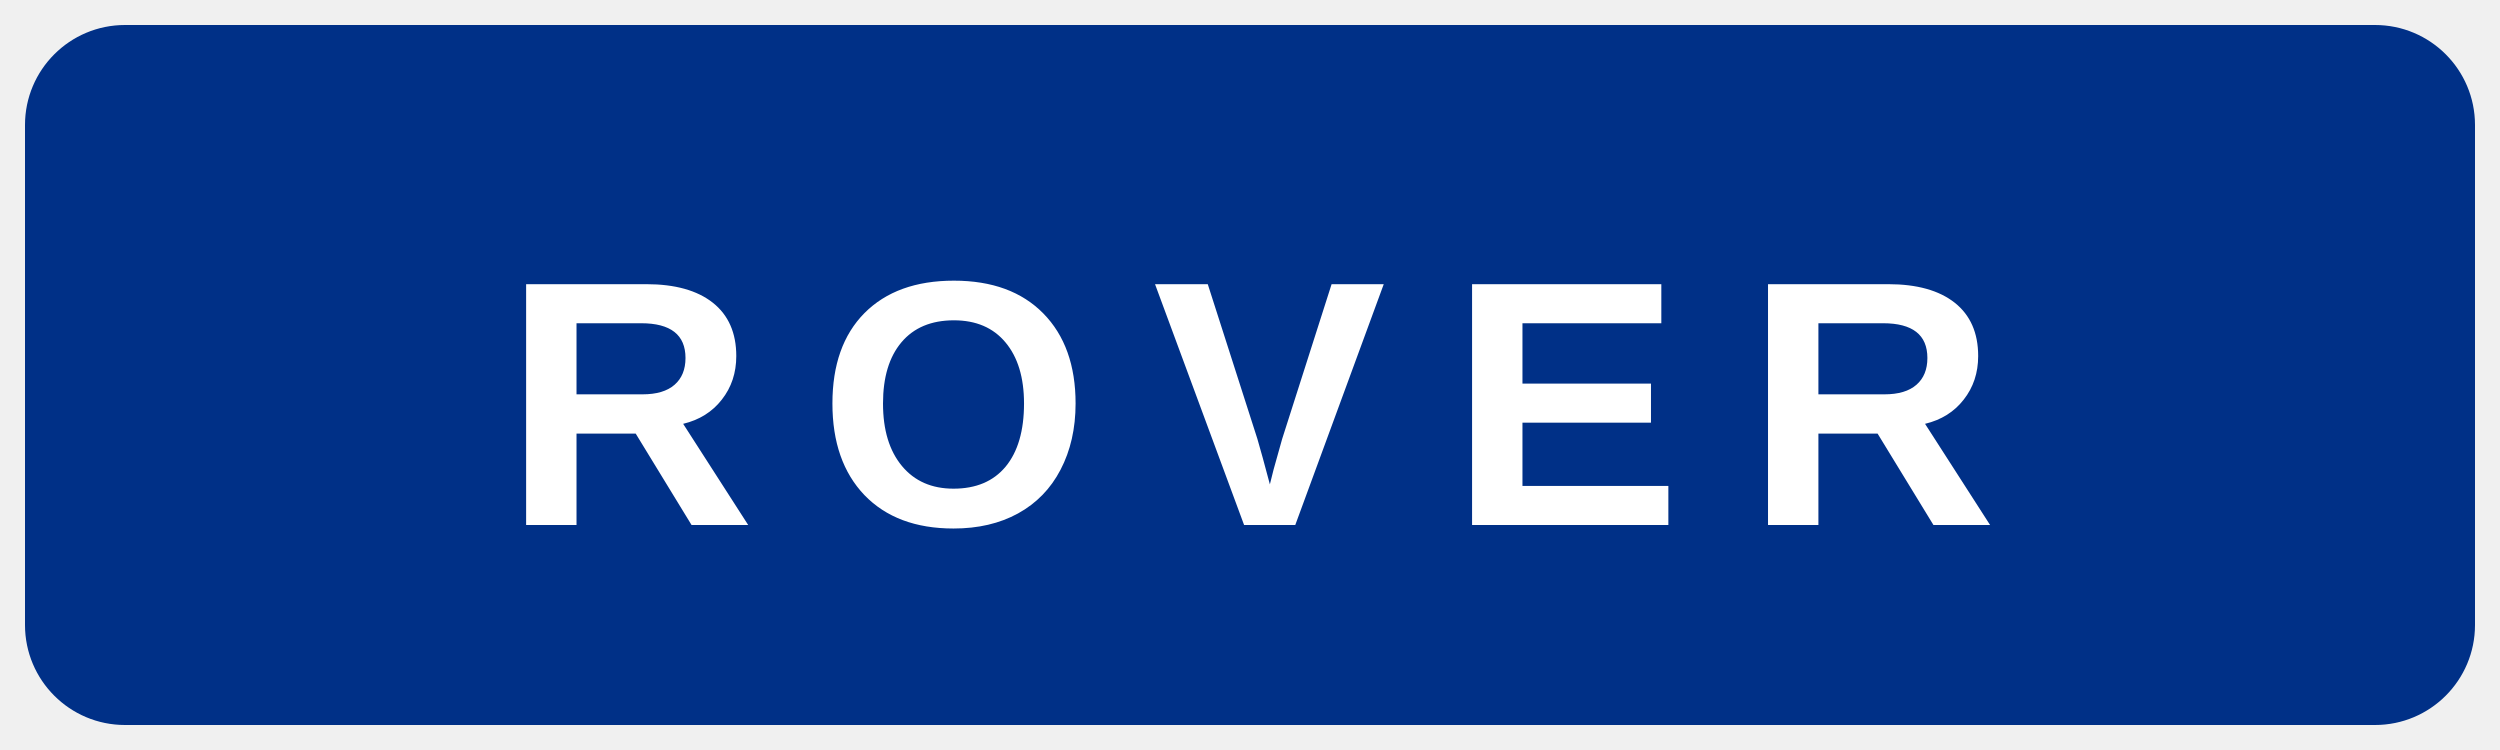
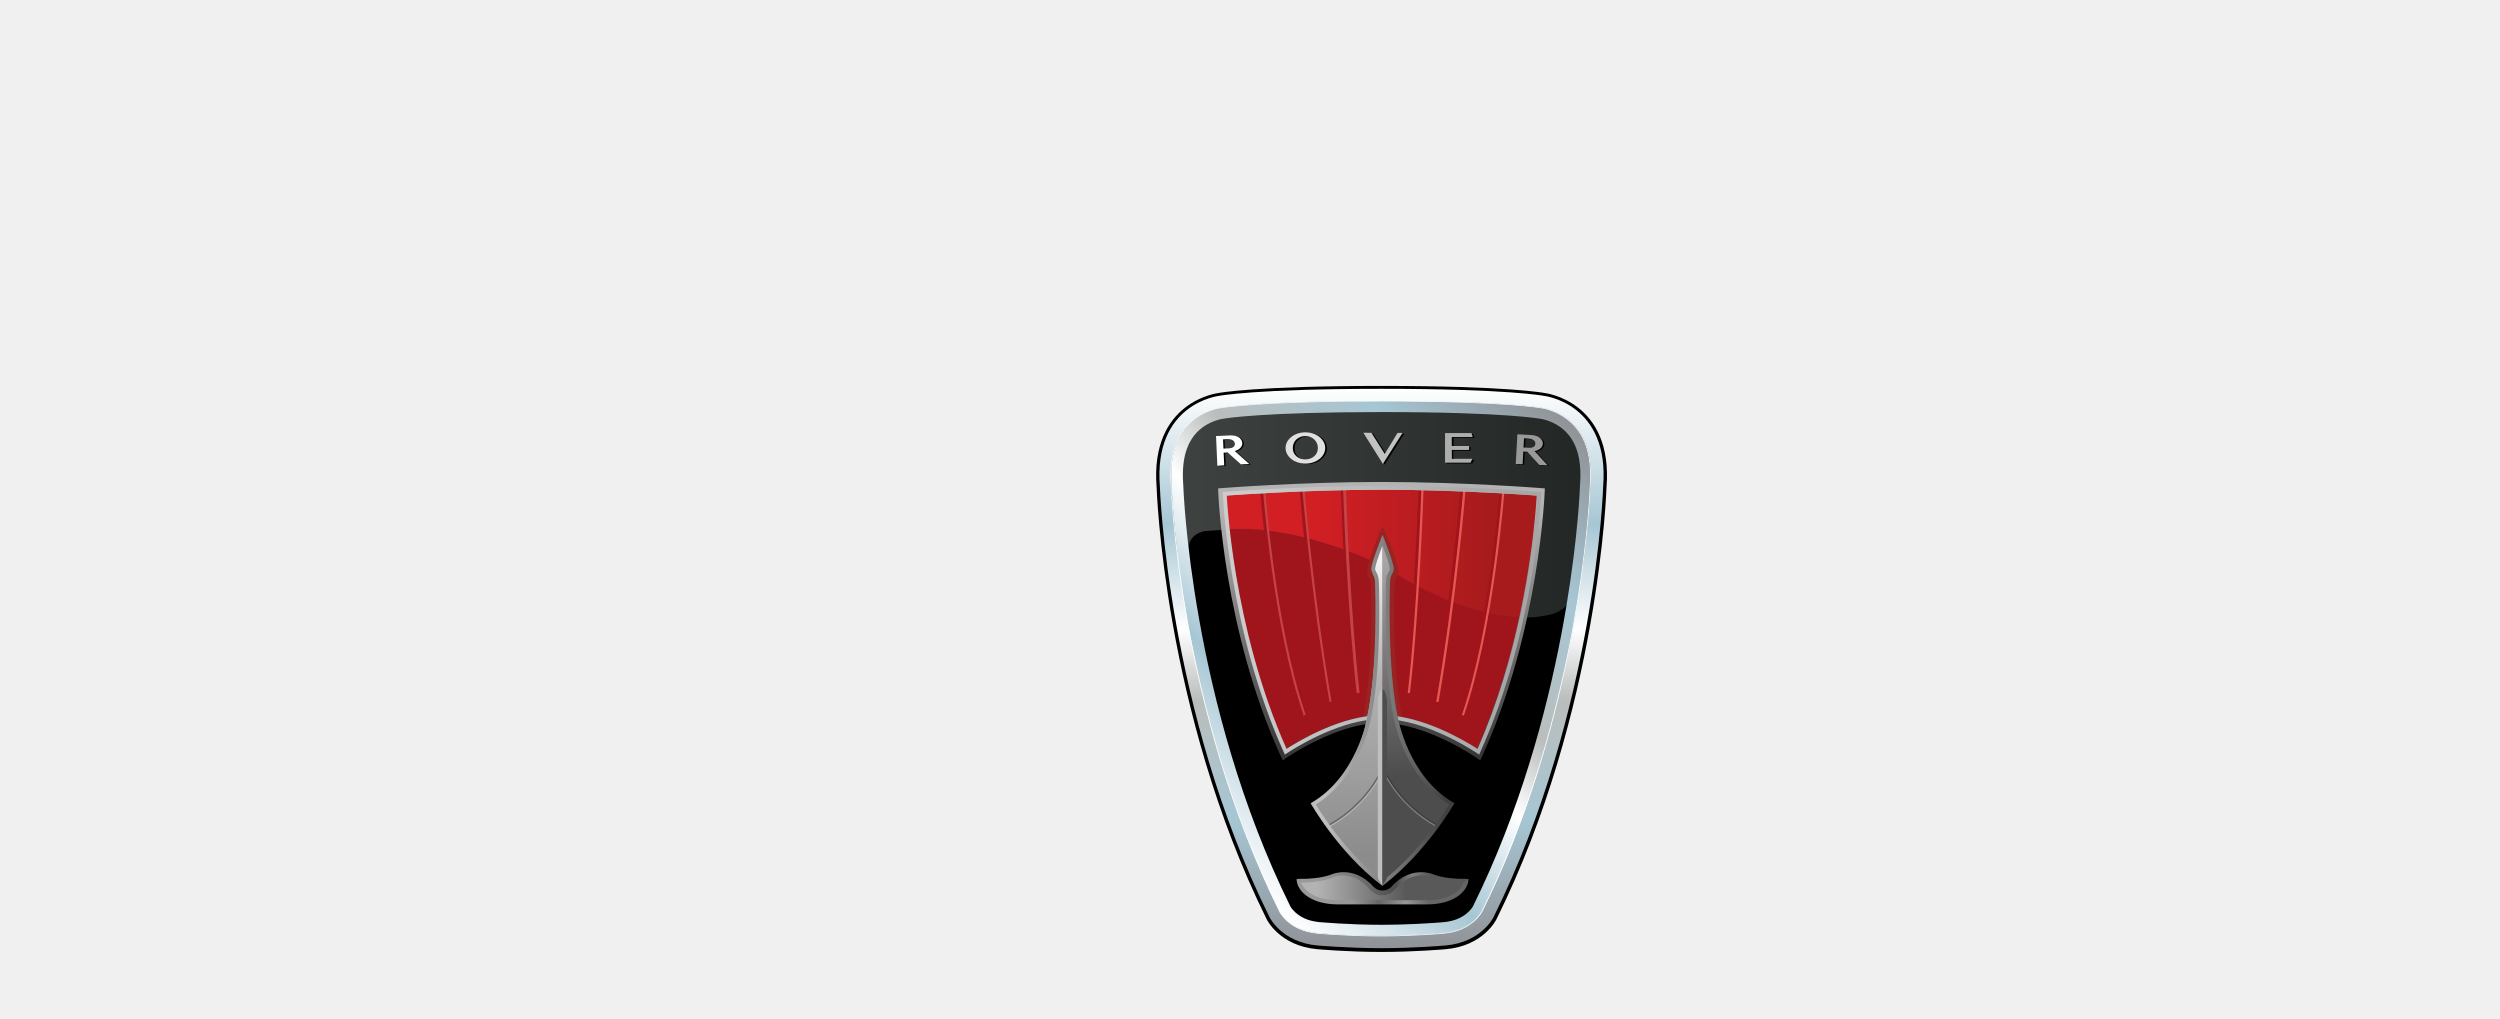
- <svg xmlns="http://www.w3.org/2000/svg" viewBox="0 0 200 60">
-   <rect width="196" height="56" x="2" y="2" fill="#003087" rx="8" />
-   <text x="100" y="42" fill="#fff" font-family="Arial,sans-serif" font-size="28" font-weight="700" letter-spacing="5" text-anchor="middle">ROVER</text>
+ <svg xmlns="http://www.w3.org/2000/svg" xmlns:xlink="http://www.w3.org/1999/xlink" viewBox="-700.367 -233.779 1514.461 616.749">
+   <linearGradient id="b" x1="7.438" x2="268.188" y1="73.2" y2="73.2" gradientUnits="userSpaceOnUse">
+     <stop offset=".06" stop-color="#3d4140" />
+     <stop offset=".945" stop-color="#232726" />
+   </linearGradient>
+   <linearGradient id="c" x1="40.053" x2="233.096" y1="100.107" y2="100.107" gradientUnits="userSpaceOnUse">
+     <stop offset=".286" stop-color="#d21f24" />
+     <stop offset=".83" stop-color="#a81b1d" />
+   </linearGradient>
+   <linearGradient id="d" x1="136.5" x2="136.5" y1="226.884" y2="58.198" gradientUnits="userSpaceOnUse">
+     <stop offset="0" stop-color="#333" />
+     <stop offset=".896" stop-color="#b3b3b3" />
+   </linearGradient>
+   <linearGradient id="e" x1="40.319" x2="233.356" y1="141.953" y2="141.953" gradientUnits="userSpaceOnUse">
+     <stop offset=".055" stop-color="#ccc" />
+     <stop offset=".896" stop-color="#a6a6a6" />
+   </linearGradient>
+   <linearGradient id="f" x1="161.639" x2="125.775" y1="296.726" y2="93.334" gradientUnits="userSpaceOnUse">
+     <stop offset=".302" stop-color="#4d4d4d" />
+     <stop offset=".692" stop-color="gray" />
+     <stop offset=".929" stop-color="#a6a6a6" />
+   </linearGradient>
+   <linearGradient id="g" x1="116.22" x2="116.22" y1="301.017" y2="91.341" gradientUnits="userSpaceOnUse">
+     <stop offset=".082" stop-color="#8c8c8c" />
+     <stop offset=".593" stop-color="#b3b3b3" />
+     <stop offset=".934" stop-color="#f2f2f2" />
+   </linearGradient>
+   <linearGradient id="i" x1="180.714" x2="93.609" y1="196.618" y2="196.618" gradientUnits="userSpaceOnUse">
+     <stop offset=".06" stop-color="#404040" />
+     <stop offset=".901" stop-color="#bfbfbf" />
+   </linearGradient>
+   <linearGradient id="a">
+     <stop offset="0" stop-color="#fff" />
+     <stop offset=".242" stop-color="#a6c6d4" />
+     <stop offset=".429" stop-color="#fff" />
+     <stop offset=".555" stop-color="#babebc" />
+     <stop offset=".769" stop-color="#a6c6d4" />
+     <stop offset="1" stop-color="#909397" />
+   </linearGradient>
+   <linearGradient xlink:href="#a" id="j" x1="136.538" x2="136.538" y1="1.764" y2="340.615" gradientUnits="userSpaceOnUse" />
+   <linearGradient xlink:href="#a" id="k" x1="17.743" x2="254.755" y1="262.229" y2="25.217" gradientUnits="userSpaceOnUse" />
+   <linearGradient id="l" x1="84.661" x2="189.7" y1="304.988" y2="304.988" gradientUnits="userSpaceOnUse">
+     <stop offset=".324" stop-color="#999" />
+     <stop offset=".478" stop-color="#666" />
+     <stop offset=".632" stop-color="#999" />
+     <stop offset=".769" stop-color="#666" />
+   </linearGradient>
+   <linearGradient id="m" x1="84.661" x2="189.7" y1="301.607" y2="301.607" gradientUnits="userSpaceOnUse">
+     <stop offset=".132" stop-color="#999" />
+     <stop offset=".577" stop-color="#4d4d4d" />
+     <stop offset=".67" stop-color="gray" />
+     <stop offset=".769" stop-color="#595959" />
+   </linearGradient>
+   <linearGradient id="n" x1="87.839" x2="186.266" y1="304.05" y2="304.05" gradientUnits="userSpaceOnUse">
+     <stop offset=".093" stop-color="#b3b3b3" />
+     <stop offset=".643" stop-color="#595959" />
+   </linearGradient>
+   <path d="m261.498 57.924-.028.345-.006.354-.061 1.393c-.583 14.737-8.263 143.481-67.023 262.063-.229.398-1.625 2.613-4.336 4.717-2.849 2.16-6.939 4.42-14.053 5.053-.06.01-1.13.105-3.169.254-6.118.463-20.49 1.393-35.51 1.393h-.055c-10.005 0-19.744-.414-26.92-.818-3.593-.221-6.547-.42-8.593-.574-2.039-.148-3.108-.244-3.114-.244-8.12-.746-12.368-3.535-15.188-5.969a18 18 0 0 1-2.81-3.129 9 9 0 0 1-.448-.697c-31.283-63.217-48.172-129.357-57.099-179.541-4.482-25.104-6.976-46.202-8.352-60.969A533 533 0 0 1 13.4 64.453a342 342 0 0 1-.237-4.436 112 112 0 0 1-.051-1.393l-.012-.36-.031-.351a77 77 0 0 1-.252-6.048c.018-9.4 1.882-15.691 4.219-20.246 3.509-6.741 8.478-10.265 13.02-12.463 2.24-1.06 4.291-1.7 5.663-2.038a25 25 0 0 1 1.47-.314c.075-.017.135-.029.166-.034l.48-.049.595-.117c1.418-.254 25.158-4.134 98.566-4.123h.58c39.148 0 64.167 1.09 79.209 2.157 7.52.539 12.554 1.06 15.605 1.444 1.527.185 2.56.337 3.16.428.298.047.489.083.592.094l.596.117.463.049c.031.005.074.011.157.028 1.33.185 8.046 1.742 13.452 6.38 2.754 2.323 5.314 5.326 7.356 9.745 2.017 4.431 3.566 10.414 3.572 18.943a72 72 0 0 1-.24 6.058" />
+   <path d="m260.279 57.498-.028.343-.009.356-.057 1.405c-.581 14.731-8.264 143.479-67.027 262.052-.226.404-1.612 2.611-4.333 4.723-2.852 2.16-6.938 4.41-14.049 5.057-.066.006-1.133.096-3.173.25-6.12.463-20.493 1.393-35.513 1.387h-.054c-10 0-19.741-.404-26.915-.824a519 519 0 0 1-8.592-.562c-2.043-.154-3.118-.244-3.118-.244-8.123-.746-12.37-3.535-15.188-5.963a18.5 18.5 0 0 1-2.809-3.135c-.246-.355-.397-.604-.452-.693-31.282-63.227-48.167-129.361-57.096-179.545-4.479-25.104-6.979-46.207-8.352-60.969-.689-7.387-1.099-13.18-1.333-17.107a417 417 0 0 1-.237-4.425c-.043-.984-.054-1.405-.054-1.405l-.012-.362-.028-.343a77 77 0 0 1-.249-6.048c.017-9.4 1.876-15.691 4.216-20.246 3.51-6.736 8.48-10.272 13.017-12.463a30.7 30.7 0 0 1 5.666-2.038 29 29 0 0 1 1.47-.32c.074-.006.129-.017.169-.023l.475-.054.601-.111c1.416-.261 25.156-4.142 98.561-4.135h.581c39.153 0 64.172 1.102 79.211 2.168 7.522.532 12.554 1.06 15.603 1.433 1.527.19 2.561.343 3.164.432.294.047.491.083.58.102l.604.111.469.054c.029.006.077.006.157.023 1.327.185 8.041 1.742 13.449 6.38 2.755 2.322 5.312 5.326 7.354 9.75 2.022 4.419 3.569 10.408 3.575 18.938a75 75 0 0 1-.244 6.051" />
+   <path fill="#a0141c" d="M195.879 223.128s-30.945-21.529-58.521-21.529h-.672c-27.576 0-58.515 21.529-58.515 21.529C43.528 147.119 40.502 64.057 40.502 64.057s47.085-3.703 95.511-3.703h2.02c48.43 0 95.512 3.703 95.512 3.703s-3.026 83.062-37.666 159.071" />
+   <path fill="url(#b)" d="M252.205 126.097c-2.202 9.78-12.293 12.114-12.293 12.114-39.769 10.946-93.695-24.18-93.695-24.18-25.565-15.536-58.515-22.869-58.515-22.869-19.604-4.514-34.314-5.194-45.144-4.176l-12.765.937s-11.286.954-10.502 13.725l-6.25.059-5.603-39.8 1.45-31.952L29.402 12.13l39.351-6.054 74.772 4.604 80.938-1.914s30.267 10.987 31.617 11.432c1.347.456 12.107 29.263 12.107 29.263l-8.072 55.375z" />
+   <path fill="url(#c)" d="M135.565 59.886c-48.427 0-95.512 3.696-95.512 3.696s.24 12.38 1.35 23.451l.704-.047c10.834-1.019 25.544-.338 45.146 4.176 0 0 32.949 7.333 58.518 22.869 0 0 40.909 26.645 77.746 26.294 8.473-40.668 9.579-76.743 9.579-76.743s-47.079-3.696-95.512-3.696z" />
+   <path fill="#982321" d="M149.577 203.578c-.18-.803-.252-1.229-.258-1.229l-.025-.115c-4.316-19.371-5.134-47.681-5.128-65.297 0-9.787.243-16.267.243-16.291.011-1.771.306-2.86.549-3.501.123-.308.226-.509.286-.598l-.012-.011.221-.314c1.27-2.168 1.221-4.087 1.241-4.331-.034-1.58-.498-3.186-1.113-5.301-1.867-6.157-5.525-15.172-5.895-16.09l-2.62-5.627-2.405 5.71-.02.059c-.212.515-1.914 4.739-3.573 9.276-.826 2.267-1.642 4.618-2.268 6.68-.612 2.108-1.073 3.714-1.104 5.294.021.243-.028 2.163 1.238 4.331a.1.1 0 0 1 .012.024c.141.238 1.027 2.02 1.032 4.325.006.1.243 6.58.243 16.366.015 17.616-.804 45.926-5.131 65.297l-.022.115s-.023.129-.078.377c8.447-.882 16.193-.831 24.587.851" />
+   <g fill="none" stroke-width="1.749">
+     <path stroke="#c44444" d="M65.203 63.25s6.05 82.395 24.55 136.207" />
+     <path stroke="#a2131c" d="M63.856 63.25s6.058 82.395 24.549 136.207" />
+     <path stroke="#e45753" d="M210.151 63.25s-6.056 82.395-24.55 136.207" />
+     <path stroke="#a2131c" d="M208.804 63.25s-6.049 82.395-24.549 136.207" />
+     <path stroke="#e45753" d="M186.703 61.568s-5.046 63.563-16.478 129.812" />
+     <path stroke="#a2131c" d="M185.25 61.568s-5.046 63.563-16.483 129.812" />
+     <path stroke="#c44444" d="M88.94 61.568s5.043 63.563 16.475 129.812" />
+     <path stroke="#a2131c" d="M87.625 61.568s5.039 63.563 16.48 129.812m8.632-129.587s2.463 74.214 8.295 124.214" />
+     <path stroke="#c44444" d="M114.096 61.793s2.46 74.214 8.295 124.214" />
+     <path stroke="#e45753" d="M161.179 61.793s-2.466 74.214-8.295 124.214" />
+     <path stroke="#a2131c" d="M159.816 61.793s-2.465 74.214-8.291 124.214" />
+   </g>
+   <path fill="url(#d)" d="M194.005 225.265c-.006 0-1.858-1.297-5.14-3.281a162 162 0 0 0-13.454-7.291c-11.001-5.309-25.396-10.545-38.573-10.531v-4.706c24.086.084 49.733 15.42 57.499 20.396 24.921-55.881 32.907-115.266 35.324-141.646.503-5.438.767-9.466.895-11.777-4.229-.308-14.069-.988-27.252-1.67-17.799-.924-41.639-1.854-65.797-1.854h-2.017c-24.154 0-48.006.93-65.797 1.854a1348 1348 0 0 0-27.249 1.67c.129 2.311.392 6.333.893 11.777.818 8.933 2.274 21.626 4.808 36.694 4.945 29.463 14.032 67.977 30.511 104.952 7.771-4.977 33.422-20.312 57.508-20.396h.675v4.706h-.675c-19.79-.049-42.218 11.842-52.036 17.822-3.278 1.984-5.132 3.281-5.141 3.281l-2.313 1.619-1.173-2.572C40.637 147.771 37.645 64.5 37.628 64.346l-.08-2.263 2.245-.171c.034-.006 47.151-3.714 95.697-3.714h2.017c48.544 0 95.661 3.708 95.695 3.714l2.251.171-.083 2.263c-.021.154-3.015 83.426-37.875 159.966l-1.173 2.572z" />
+   <path fill="url(#e)" d="M122.568 203.402c-23.114 4.994-44.591 19.941-44.591 19.941C43.345 147.327 40.319 64.257 40.319 64.257s47.079-3.695 95.512-3.695h2.017c48.424 0 95.509 3.695 95.509 3.695s-3.023 83.07-37.667 159.086c0 0-30.938-21.535-58.52-21.535h-.67c-4.602 0-9.296.598-13.932 1.594m13.257-140.495c-24.157 0-48 .93-65.797 1.854a1350 1350 0 0 0-27.252 1.67c.137 2.311.397 6.333.895 11.777.821 8.933 2.28 21.626 4.811 36.694 4.945 29.463 14.026 67.977 30.513 104.952 7.769-4.977 33.413-20.312 57.505-20.396h.67c24.092.084 49.739 15.42 57.505 20.396 24.921-55.881 32.906-115.266 35.317-141.646.504-5.438.77-9.466.901-11.777-4.23-.308-14.069-.988-27.255-1.67-17.794-.924-41.643-1.854-65.8-1.854z" />
+   <path fill="url(#f)" d="M145.984 201.193c-6.764-30.404-5.42-81.091-5.42-81.091-.28-3.382 1.153-5.539 1.153-5.539.849-1.403.806-3.571.806-3.571 0-3.525-4.934-16.689-5.414-17.875-.02.06-.057-.017-.105.119v207.782h.297c26.217-19.975 42.015-48.045 42.015-48.045-27.46-15.62-33.332-51.78-33.332-51.78M137.081 91.34s.012.036.028.077c.028-.042.037-.077.037-.077z" />
+   <path fill="url(#g)" d="M136.927 91.34s.011.036.028.077c.018-.042.037-.077.037-.077zm-41.56 161.517s15.188 28.186 41.399 48.16h.306V91.714c-.052-.143-.095-.232-.117-.296-.478 1.19-5.721 16.399-5.721 19.917 0 0 .166 2.992 1.013 4.402 0 0 1.69 2.251 1.413 5.639 0 0 .783 49.534-5.98 79.935 0-.001-4.858 35.927-32.313 51.546" />
+   <g fill="none" stroke-width=".942">
+     <path stroke="#b3b3b3" d="M136.186 235.158s-8.855 19.182-30.716 31.277" />
+     <path stroke="#666" d="M135.622 234.595s-8.85 19.18-30.713 31.281" />
+     <path stroke="gray" d="M138.651 235.158s8.855 19.182 30.716 31.277" />
+     <path stroke="#404040" d="M139.212 234.595s8.855 19.18 30.716 31.281" />
+   </g>
+   <path fill="url(#i)" d="M137.756 302.351c26.3-20.207 42.958-49.533 42.958-49.533-27.811-15.818-34.077-51.121-34.077-51.121-6.861-30.793-4.959-82.265-4.959-82.265.034-4.016 1.43-5.71 1.43-5.71.858-1.427.858-2.962.858-2.962 0-3.554-6.238-19.176-6.725-20.379h-.16c-.486 1.203-6.73 16.825-6.73 20.379 0 0 0 1.535.858 2.962 0 0 1.398 2.328 1.43 5.71 0 0 1.899 51.471-4.959 82.265 0 0-6.265 35.303-34.071 51.121 0 0 16.386 29.248 42.635 49.473l.807.564zm-.618-2.389c-12.479-9.762-22.762-21.609-29.961-31.127a198 198 0 0 1-8.577-12.268 154 154 0 0 1-1.874-2.986c26.506-16.57 32.79-49.434 33.205-51.398 4.479-20.168 5.245-48.571 5.248-66.36 0-9.11-.2-15.413-.237-16.349-.018-.379-.058-.651-.058-.924-.025-3.33-1.304-5.42-1.713-6.018a4 4 0 0 1-.443-1.238 2.6 2.6 0 0 1-.065-.451c-.006-.083 0-.083-.006-.083-.028-.343.337-2.126.964-4.11.918-3.051 2.325-6.922 3.501-10.027v.102c.374 1.007.777 2.08 1.173 3.175.844 2.301 1.679 4.718 2.288 6.75.623 1.983.992 3.767.964 4.11l-.012.083a3.6 3.6 0 0 1-.509 1.689c-.415.609-1.714 2.37-1.73 5.681 0 .273-.058.995-.04 1.28-.034.982-.24 7.268-.24 16.331.006 17.789.767 46.192 5.248 66.36.415 1.965 6.707 34.838 33.213 51.404-.475.77-1.095 1.77-1.867 2.986-5.737 8.967-19.546 28.592-38.472 43.388" />
+   <path fill="#bfbfbf" d="M134.283 190.882v106.791c0 1.293 2.349 4.391 2.798 5V183.691c-1.548.135-2.798 5.277-2.798 7.191" />
+   <path fill="#4d4d4d" d="M137.081 183.691v118.982c.449-.609 2.788-3.766 2.788-5.074V190.882c0-1.914-1.247-7.056-2.788-7.191" />
+   <path fill="none" stroke="#000" stroke-width="4.036" d="M234.915 6.271s-21.764-4.253-98.071-4.253h-.561c-76.297 0-98.061 4.253-98.061 4.253S-1.726 10.625 2.304 61.225c0 0 4.165 135.015 66.383 260.79 0 0 7.263 15.367 29.232 17.215 0 0 18.494 1.65 38.621 1.65h.055c20.127 0 38.616-1.65 38.616-1.65 21.972-1.848 29.237-17.215 29.237-17.215 62.21-125.775 66.38-260.79 66.38-260.79 4.036-50.6-35.913-54.954-35.913-54.954z" />
+   <path fill="url(#j)" d="M234.884 6.017s-21.764-4.253-98.063-4.253h-.561c-76.305 0-98.068 4.253-98.068 4.253S-1.758 10.364 2.275 60.97c0 0 4.17 135.006 66.389 260.789 0 0 7.263 15.365 29.226 17.223 0 0 18.5 1.633 38.628 1.633h.049c20.127 0 38.615-1.633 38.615-1.633 21.976-1.857 29.234-17.223 29.234-17.223C266.635 195.976 270.8 60.97 270.8 60.97c4.032-50.606-35.916-54.953-35.916-54.953m28.19 54.373-.018.153-.006.196c0 .012-.06 1.978-.285 5.835-1.588 27.023-11.616 143.396-65.337 251.906l-.022.039-.012.037c-.188.361-1.825 3.287-5.337 6.195-3.627 2.992-9.11 6.096-17.854 6.854-.043.006-4.52.404-11.564.812-7.036.402-16.566.801-26.432.801h-.051c-9.862 0-19.396-.398-26.438-.801-7.039-.408-11.518-.807-11.529-.807-9.351-.824-14.979-4.281-18.583-7.463-1.779-1.582-3.012-3.115-3.753-4.188-.38-.535-.629-.961-.77-1.197a3 3 0 0 1-.117-.219l-.011-.025-.021-.039c-30.679-62.008-47.142-126.582-55.877-175.578-4.368-24.506-6.807-45.112-8.152-59.559a517 517 0 0 1-1.307-16.77c-.226-3.857-.286-5.823-.292-5.835l-.006-.196-.011-.166a80 80 0 0 1-.26-6.38c.003-10.005 2.025-17.243 4.828-22.682 4.205-8.097 10.359-12.498 15.691-15.044a37 37 0 0 1 6.733-2.423 34 34 0 0 1 1.914-.415c.209-.03.352-.055.429-.06l.011-.012.3-.023.315-.066.126-.011c1.988-.362 25.252-4.106 96.521-4.1h.566c38.004 0 62.361 1.061 77.115 2.104 7.385.526 12.358 1.043 15.45 1.433a74 74 0 0 1 3.264.451c.338.047.563.083.695.113l.117.011.306.066.275.023h.014c.529.053 8.267 1.274 15.313 6.653 7.088 5.538 14.179 14.63 14.318 33.982a82 82 0 0 1-.256 6.395" />
+   <path fill="url(#k)" d="M249.094 19.972c-7.048-5.384-14.791-6.61-15.314-6.651h-.017l-.28-.036-.304-.053-.114-.024c-.129-.023-.366-.053-.692-.112a87 87 0 0 0-3.269-.445c-3.087-.384-8.069-.901-15.448-1.427-14.756-1.048-39.108-2.11-77.115-2.11h-.563c-71.269-.005-94.533 3.739-96.524 4.093l-.123.024-.314.053-.3.036-.02.012c-.078.007-.223.03-.426.06-.415.07-1.064.202-1.908.415a36 36 0 0 0-6.736 2.417c-5.332 2.553-11.49 6.947-15.691 15.052-2.8 5.432-4.822 12.675-4.828 22.675 0 2.015.08 4.14.263 6.385l.009.166.008.196s.057 1.978.292 5.835c.229 3.855.632 9.538 1.304 16.764 1.347 14.447 3.787 35.052 8.154 59.559 8.732 49 25.199 113.569 55.875 175.583l.023.043.003.018a16 16 0 0 0 .89 1.42c.746 1.068 1.979 2.602 3.755 4.193 3.604 3.164 9.235 6.637 18.583 7.455.015 0 4.49.395 11.532.803 7.039.404 16.572.807 26.438.807h.049c9.864 0 19.397-.402 26.434-.807 7.036-.408 11.521-.803 11.562-.809 8.746-.758 14.218-3.865 17.856-6.854 3.504-2.904 5.134-5.836 5.331-6.205l.018-.021.022-.043c53.721-108.51 63.74-224.887 65.325-251.905.234-3.857.295-5.829.295-5.835l.011-.196.003-.16a78 78 0 0 0 .271-6.391c-.148-19.354-7.227-28.441-14.32-33.98m7.702 39.837-.028.338-.006.343s-.012.391-.058 1.345c-.566 14.258-8 138.833-64.85 253.575-.224.387-1.564 2.518-4.193 4.551-2.76 2.098-6.716 4.277-13.601 4.896-.054.006-1.09.096-3.065.244-5.921.451-19.825 1.35-34.354 1.35h-.055c-9.682 0-19.101-.395-26.048-.803a449 449 0 0 1-11.321-.785c-7.868-.721-11.973-3.418-14.698-5.773-1.33-1.18-2.226-2.303-2.721-3.021-.24-.348-.38-.592-.435-.68-30.27-61.166-46.607-125.162-55.251-173.712-4.327-24.299-6.75-44.715-8.077-59.002a496 496 0 0 1-1.293-16.551 304 304 0 0 1-.223-4.289c-.042-.954-.054-1.345-.054-1.345l-.011-.349-.029-.338a73 73 0 0 1-.237-5.853c.011-9.093 1.811-15.182 4.073-19.588 3.401-6.523 8.209-9.941 12.594-12.056a28.8 28.8 0 0 1 5.486-1.972c.664-.177 1.161-.266 1.422-.313.077-.013.128-.019.166-.024l.458-.047.581-.113c1.367-.254 24.344-3.999 95.365-3.991h.566c37.884 0 62.085 1.048 76.646 2.085 7.273.515 12.142 1.03 15.09 1.392 1.477.183 2.475.332 3.058.42.295.047.48.077.572.094l.578.113.448.047c.032.006.069.012.152.024 1.29.177 7.788 1.688 13.017 6.172 2.663 2.257 5.143 5.147 7.11 9.43 1.962 4.282 3.461 10.069 3.464 18.327a74 74 0 0 1-.238 5.859" />
+   <path fill="none" stroke="#fff" stroke-width=".471" d="M248.907 20.015c-7.051-5.386-14.781-6.611-15.308-6.653h-.023.006l-.28-.03-.3-.064-.126-.019a21 21 0 0 0-.687-.106c-.661-.102-1.73-.268-3.27-.451-3.092-.384-8.065-.901-15.442-1.427-14.759-1.042-39.113-2.109-77.126-2.109h-.563c-71.266 0-94.534 3.744-96.521 4.093l-.123.019-.317.064-.303.03-.011.012a5 5 0 0 0-.432.06c-.409.077-1.067.194-1.905.409a36.4 36.4 0 0 0-6.739 2.429c-5.332 2.541-11.484 6.936-15.691 15.039-2.797 5.444-4.822 12.682-4.828 22.682 0 2.013.083 4.147.263 6.385l.018.16v.202c.005 0 .057 1.972.289 5.835a545 545 0 0 0 1.31 16.764c1.347 14.453 3.784 35.058 8.154 59.559 8.732 49.002 25.196 113.576 55.881 175.584l.017.039.012.021c.018.039.061.111.114.217.141.242.392.664.764 1.203a24.6 24.6 0 0 0 3.759 4.188c3.604 3.182 9.229 6.639 18.583 7.457.014 0 4.49.404 11.532.807 7.039.398 16.569.807 26.432.807h.054c9.868 0 19.396-.408 26.435-.807 7.039-.402 11.521-.807 11.562-.807 8.74-.764 14.227-3.867 17.855-6.859 3.51-2.902 5.144-5.828 5.338-6.189l.009-.037.025-.039c53.718-108.51 63.746-224.889 65.333-251.906.227-3.863.292-5.823.292-5.835l.006-.202.012-.154c.174-2.244.26-4.378.26-6.391-.144-19.356-7.232-28.449-14.32-33.98z" />
+   <path fill="url(#l)" d="M138.017 314.107H110.55c-9.899.008-16.129-2.629-19.845-5.527-3.71-2.895-4.8-5.906-4.923-6.277l-1.121-3.811 3.023 1.803h.661c2.408.023 11.995-.676 18.291-3.225l1.544-.803c.24-.098 2.563-.398 6.616-.398l1.367.232c4.934-.031 9.422 2.043 15.608 9.162s0 0 .04.037l.26.236c.24.207.612.498 1.073.787.918.58 2.145 1.09 3.384 1.084h.956c.089-.006.148 0 .183 0h.04c2.151.066 4.362-1.711 4.72-2.107.017-.012.02-.023.02-.023 6.244-7.145 13.277-9.285 18.194-9.242 4.056.006 6.722 1.125 6.896 1.195 6.358 2.572 15.091 2.607 17.505 2.584h.673l1.189-.48 2.797-.82-1.244 3.789c-.12.371-1.21 3.383-4.922 6.277-3.71 2.887-9.92 5.527-19.765 5.527h-.083z" />
+   <path fill="url(#m)" d="M107.749 298.558s11.489-4.906 21.976 7.062c0 0 2.92 3.098 6.944 3.025h.898c4.032.072 6.953-3.025 6.953-3.025 10.482-11.969 21.972-7.062 21.972-7.062 8.341 3.33 19.284 2.611 19.284 2.611s.083-.051.049.025l3.864-2.631.011-.051-3.986.08s-.227.008-.673.008c-2.414.012-11.146-.264-17.505-2.838-.174-.066-2.84-1.191-6.896-1.191-4.917-.041-11.95 1.812-18.194 8.957 0 0-.003 0-.02.012-.357.402-2.568 2.18-4.72 2.113h-.04c-.034 0-.094-.006-.183 0h-.956c-1.239.006-2.466-.504-3.384-1.084a8.4 8.4 0 0 1-1.073-.787c-.114-.107-.211-.186-.26-.236l-.04-.029c-6.187-7.127-13.246-8.986-18.18-8.951-4.053.006-6.716 1.131-6.956 1.227-6.296 2.545-15.025 2.826-17.437 2.809-.448 0-.663-.008-.663-.008l-3.876-.102 3.853 3.092c.501.011 11.098.226 19.238-3.026" />
+   <path d="M86.346 298.503s-1.898-.248-1.275 1.488l.135.592-1.161.221-.109-2.955 3.109-.02c-.001.001 1.301.829-.699.674m101.595 0s1.894-.248 1.271 1.488l-.135.592 1.161.221.108-2.955-3.105-.02c0 .001-1.302.829.7.674" />
+   <path fill="url(#n)" d="M137.956 311.56h25.971c19.05 0 22.339-10.674 22.339-10.674s-11.072.332-19.504-3.27c0 0-11.627-5.303-22.229 7.635 0 0-2.949 3.352-7.031 3.283h-.9c-4.079.068-7.036-3.283-7.036-3.283-10.598-12.938-22.228-7.635-22.228-7.635-8.438 3.602-19.498 3.27-19.498 3.27s3.287 10.674 22.336 10.674h25.971z" />
+   <path d="M91.486 28.402c-6.636 0-12.014 4.253-12.014 9.489s5.378 9.49 12.014 9.49c6.633 0 12.01-4.253 12.01-9.49 0-5.235-5.377-9.489-12.01-9.489m-.04 16.42c-4.202 0-7.605-2.736-7.605-6.931 0-4.199 3.403-7.226 7.605-7.226 4.198 0 7.604 3.027 7.604 7.226.001 4.195-3.405 6.931-7.604 6.931" />
+   <path fill="#e0e0e0" d="M90.413 28.112c-6.63 0-12.01 4.24-12.01 9.489 0 5.237 5.38 9.484 12.01 9.484 6.639 0 12.016-4.248 12.016-9.484 0-5.248-5.377-9.489-12.016-9.489m-.034 16.413c-4.198 0-7.605-2.724-7.605-6.924s3.407-7.227 7.605-7.227 7.605 3.026 7.605 7.227-3.406 6.924-7.605 6.924" />
+   <path d="m147.283 28.917-7.734 12.748-8.071-12.814-4.911-.023 11.858 18.866 11.899-18.76z" />
+   <path fill="#c2c2c2" d="m146.23 28.467-7.729 12.748-8.074-12.82-4.917-.022 11.859 18.866 11.898-18.753z" />
+   <path d="M48.56 39.782s4.57-1.078 4.57-4.733c0 0 .08-4.74-7.162-4.74l-8.752.403.795 18.02 4.179-.313-.377-7.643 2.445-.119 8.08 7.204 5.011-.243zm-3.828-1.589-3.015.132-.251-5.604 2.628-.095c4.837-.125 4.542 2.979 4.542 2.979-.082 2.654-3.904 2.588-3.904 2.588" />
+   <path fill="#fff" d="M47.633 39.443s4.573-1.071 4.573-4.727c0 0 .077-4.739-7.159-4.739l-8.755.397.792 18.02 4.176-.314-.372-7.628 2.442-.137 8.077 7.209 5.017-.243zm-3.827-1.588-3.02.13-.24-5.598 2.628-.1c4.834-.125 4.539 2.979 4.539 2.979-.08 2.655-3.907 2.589-3.907 2.589" />
+   <path d="M230.11 39.829s4.662-.605 5.028-4.253c0 0 .555-4.698-6.647-5.427l-8.75-.485-1.021 18.02 4.192.1.393-7.629 2.442.113 7.316 7.979 5.009.268zm-3.644-1.955-3.015-.185.32-5.597 2.626.171c4.819.356 4.21 3.418 4.21 3.418-.342 2.636-4.141 2.193-4.141 2.193" />
+   <path fill="#999" d="M229.227 39.461s4.656-.616 5.028-4.253c0 0 .552-4.704-6.65-5.432l-8.75-.48-1.021 18.014 4.188.1.397-7.635 2.442.124 7.316 7.98 5.009.266zm-3.648-1.966-3.015-.179.32-5.592 2.623.166c4.825.362 4.219 3.423 4.219 3.423-.351 2.631-4.147 2.182-4.147 2.182" />
+   <path d="m191.917 29.072.916 2.47h-12.611v5.378h10.282v2.398h-10.485l.063 5.386 12.61-.036-1.124 2.363h-15.636V29.072h15.914z" />
+   <path fill="#adadad" d="m191.002 28.55.812 2.458h-12.716v5.39h10.491v2.394h-10.485l.062 5.39 12.428-.036-1.121 2.353h-15.462l.006-.243V28.55h15.914z" />
</svg>
